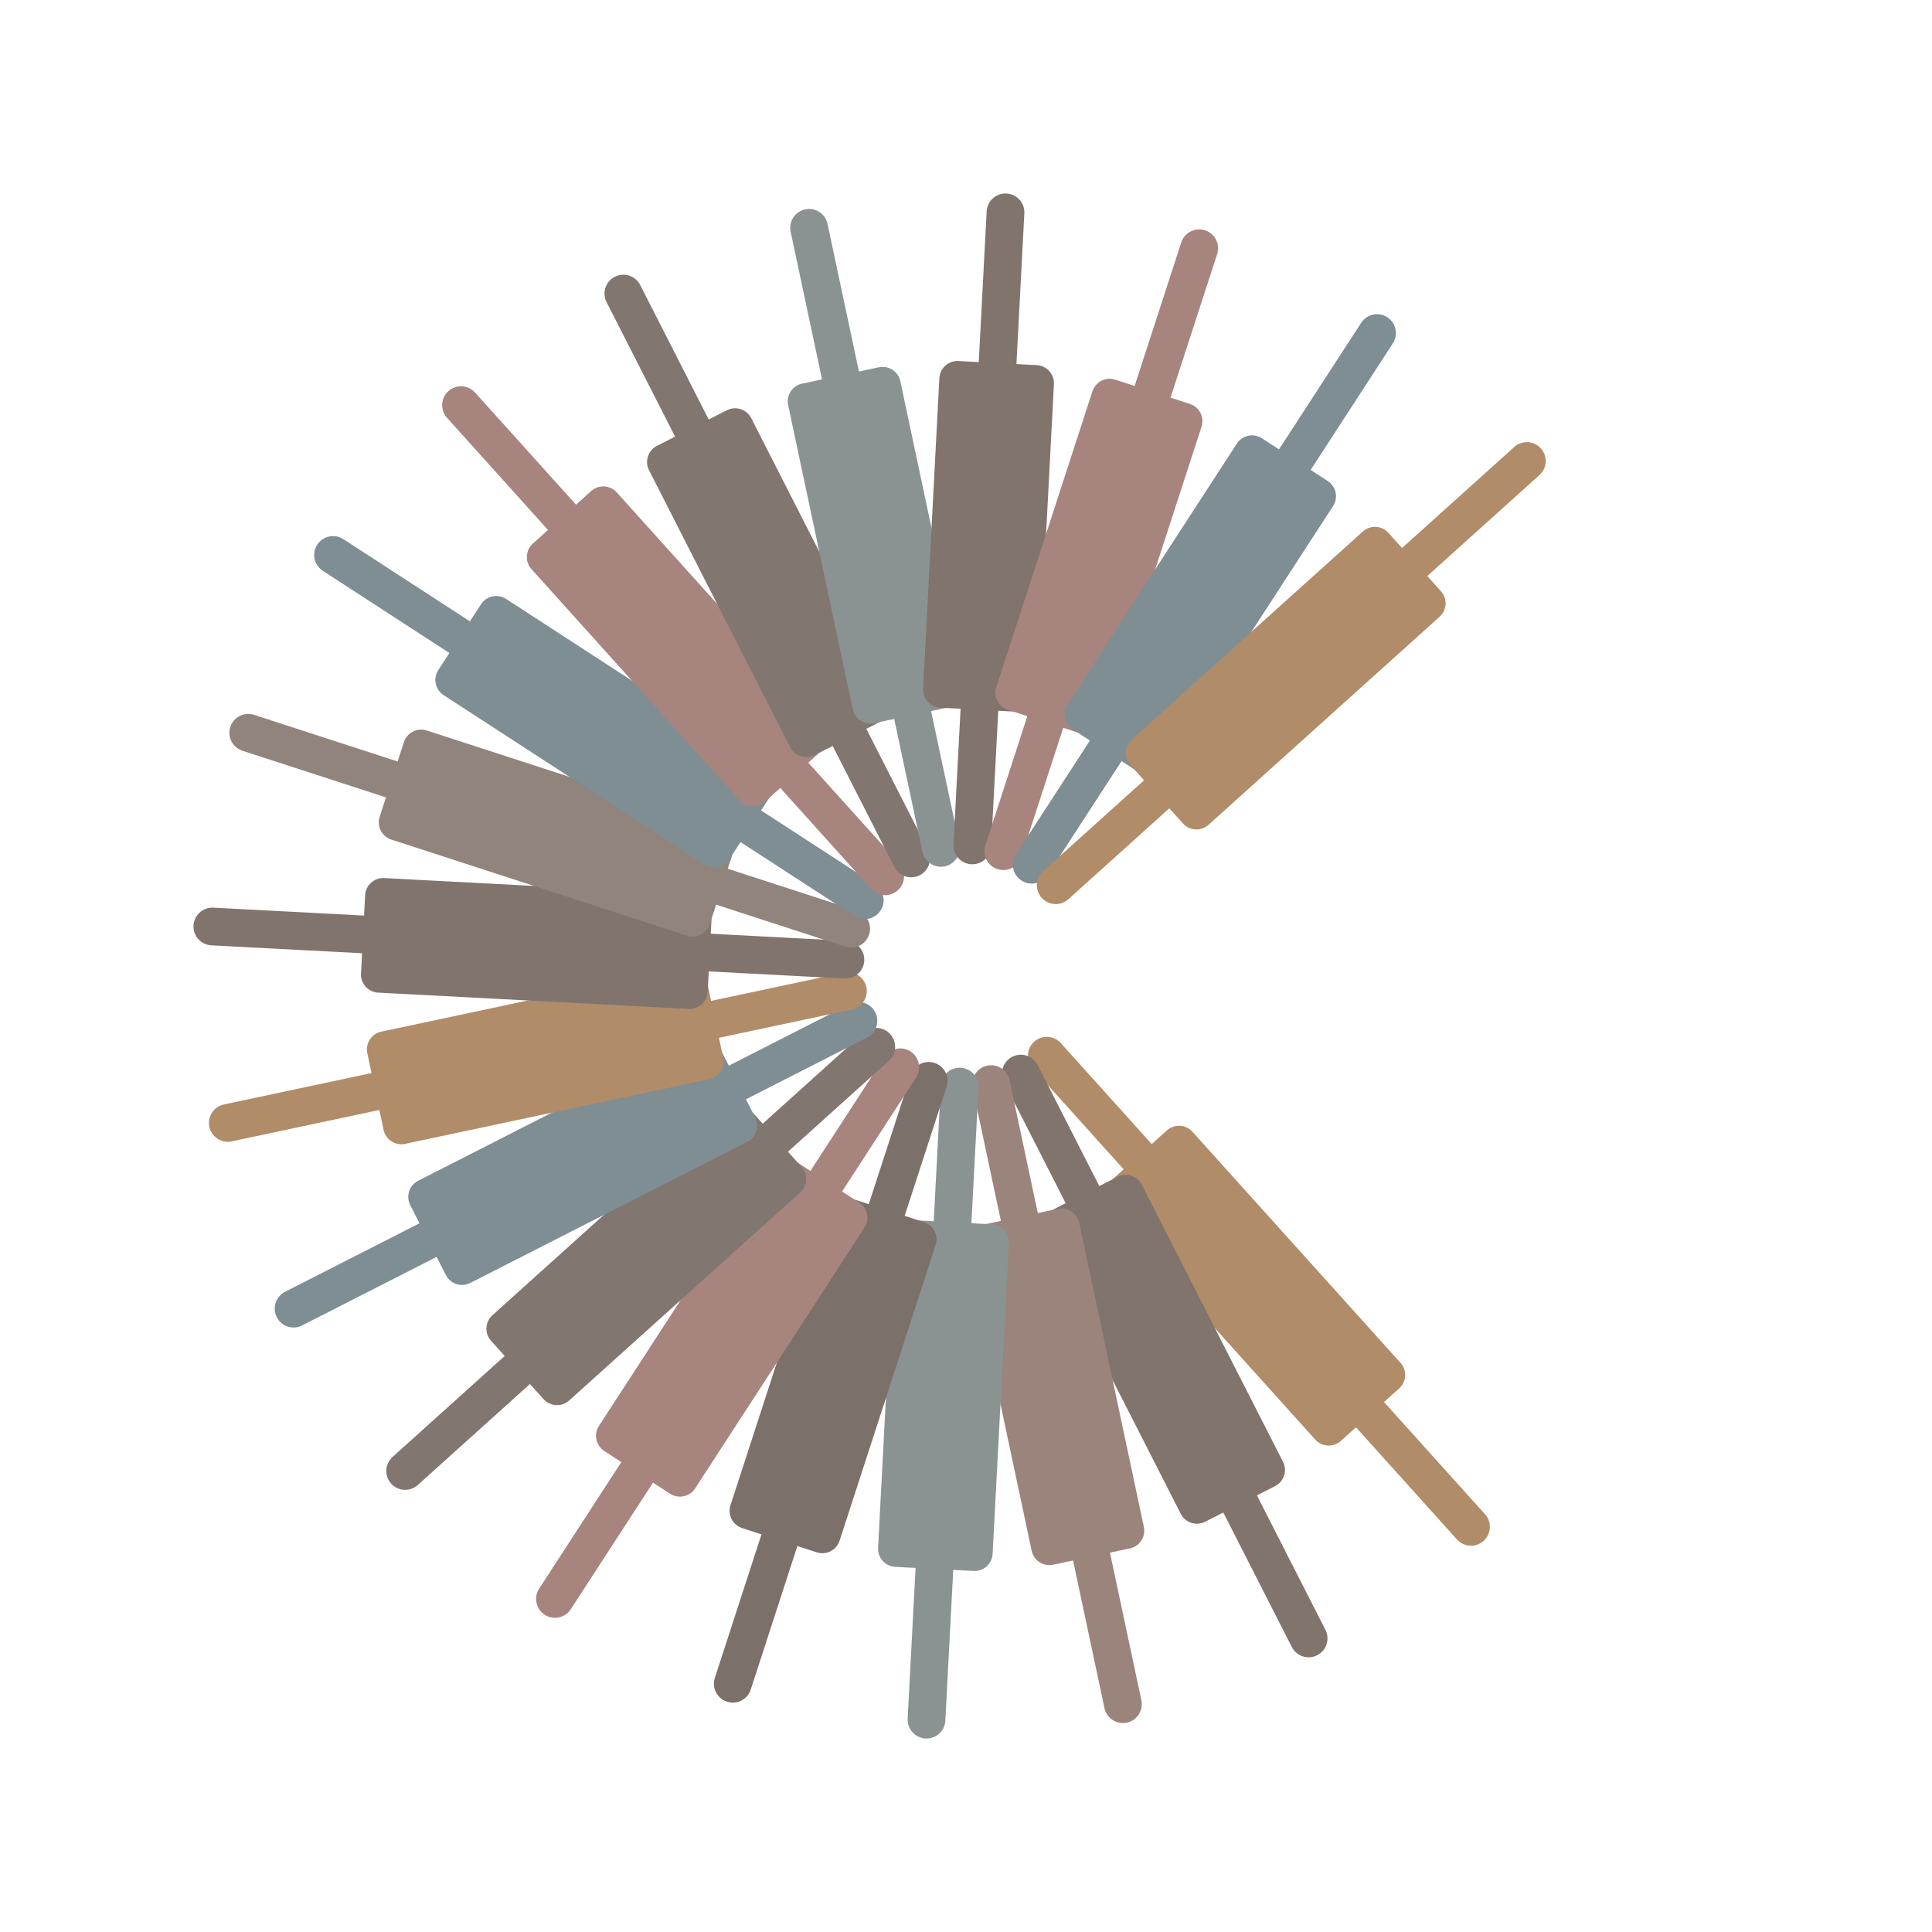
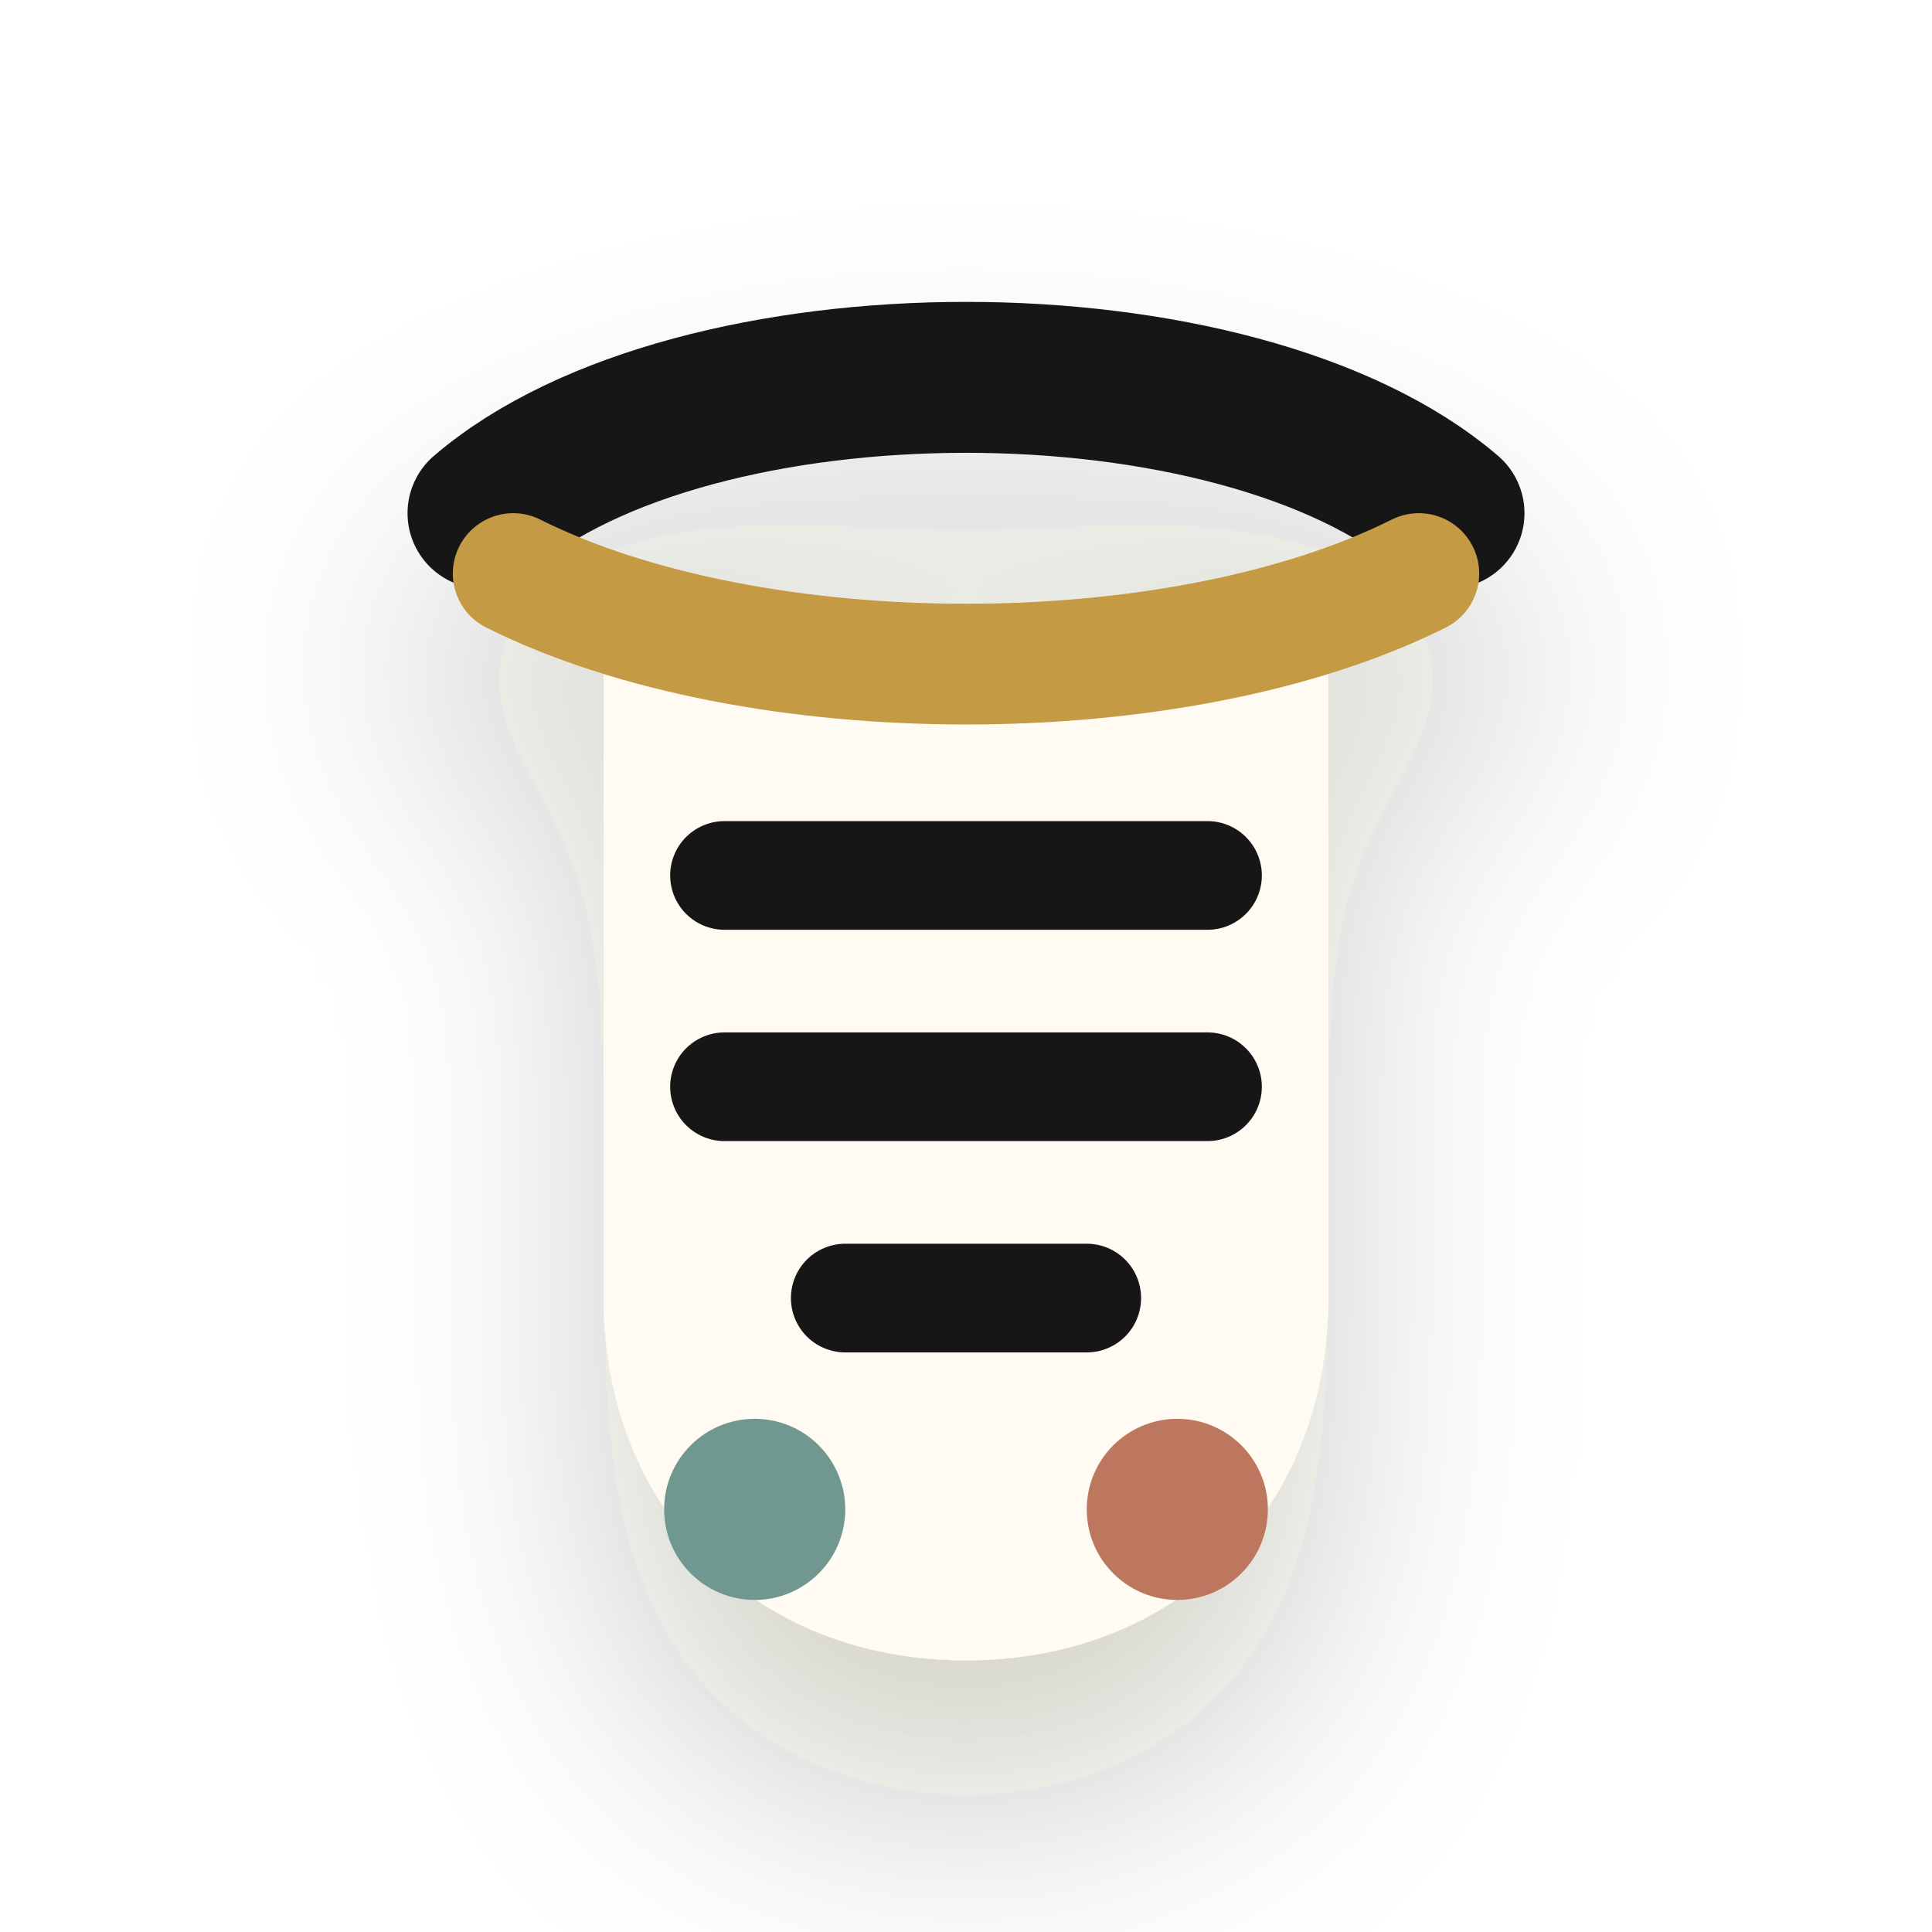
- <svg xmlns="http://www.w3.org/2000/svg" viewBox="0 0 128 128" role="img" aria-label="Curtis mark">
+ <svg xmlns="http://www.w3.org/2000/svg" viewBox="0 0 64 64" role="img" aria-label="Curtis icon">
  <defs>
-     <g id="key">
-       <path d="M64 14v42" fill="none" stroke="currentColor" stroke-width="2.5" stroke-linecap="round" />
-       <rect x="60.2" y="24" width="7.6" height="23" rx="1.2" fill="currentColor" />
-     </g>
+     <filter id="shadow" x="-30%" y="-30%" width="160%" height="170%" color-interpolation-filters="sRGB">
+       <feDropShadow dx="0" dy="5" stdDeviation="4" flood-color="#2b241d" flood-opacity="0.20" />
+     </filter>
  </defs>
-   <g opacity=".88">
-     <use href="#key" transform="rotate(138 64 64)" color="#a77d54" />
-     <use href="#key" transform="rotate(153 64 64)" color="#6f6259" />
-     <use href="#key" transform="rotate(168 64 64)" color="#8e746b" />
-     <use href="#key" transform="rotate(183 64 64)" color="#7b8583" />
-     <use href="#key" transform="rotate(198 64 64)" color="#6a5d56" />
-     <use href="#key" transform="rotate(213 64 64)" color="#9b746d" />
-     <use href="#key" transform="rotate(228 64 64)" color="#71645d" />
-     <use href="#key" transform="rotate(243 64 64)" color="#6e7f85" />
-     <use href="#key" transform="rotate(258 64 64)" color="#a77d54" />
-     <use href="#key" transform="rotate(273 64 64)" color="#6f6259" />
-     <use href="#key" transform="rotate(288 64 64)" color="#81746a" />
-     <use href="#key" transform="rotate(303 64 64)" color="#6e7f85" />
-     <use href="#key" transform="rotate(318 64 64)" color="#9b746d" />
-     <use href="#key" transform="rotate(333 64 64)" color="#71645d" />
-     <use href="#key" transform="rotate(348 64 64)" color="#7b8583" />
-     <use href="#key" transform="rotate(363 64 64)" color="#6f6259" />
-     <use href="#key" transform="rotate(378 64 64)" color="#9b746d" />
-     <use href="#key" transform="rotate(393 64 64)" color="#6e7f85" />
-     <use href="#key" transform="rotate(408 64 64)" color="#a77d54" />
+   <g filter="url(#shadow)">
+     <path d="M16 17c7-6 25-6 32 0" fill="none" stroke="#181716" stroke-width="5" stroke-linecap="round" />
+     <path d="M20 22h24v21c0 7-5 12-12 12s-12-5-12-12z" fill="#fffaf2" />
+     <path d="M24 29h16M24 36h16M28 43h8" stroke="#181716" stroke-width="3.6" stroke-linecap="round" />
+     <path d="M17 19c8 4 22 4 30 0" fill="none" stroke="#c49a45" stroke-width="4" stroke-linecap="round" />
+     <circle cx="25" cy="50" r="3" fill="#6f9890" />
+     <circle cx="39" cy="50" r="3" fill="#bd775f" />
  </g>
</svg>
